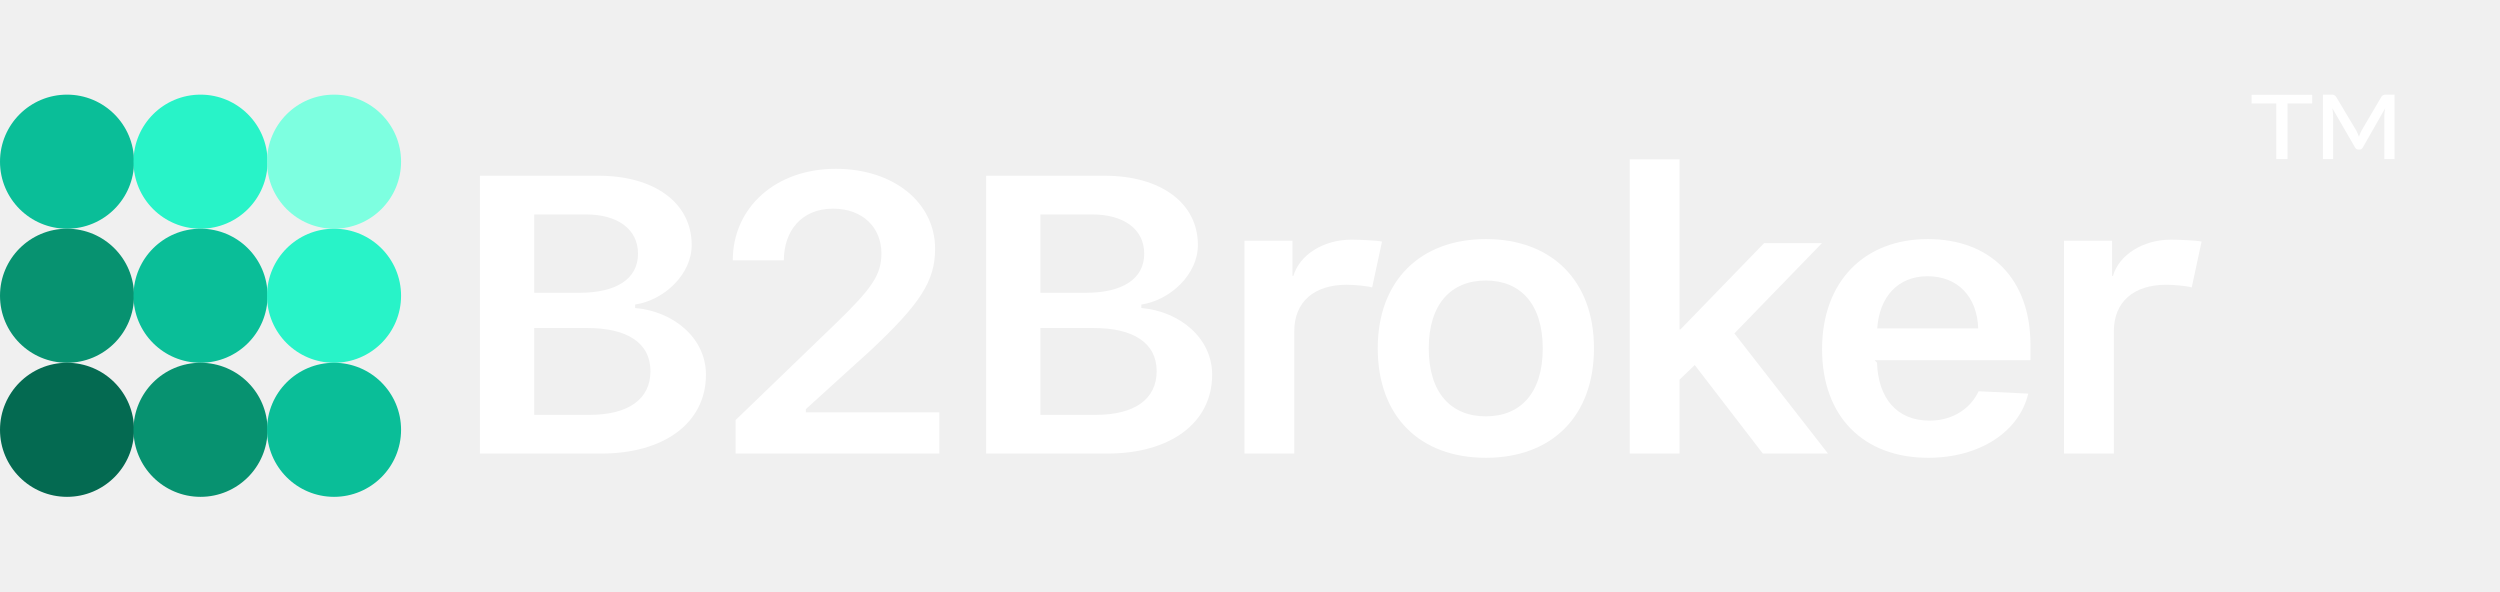
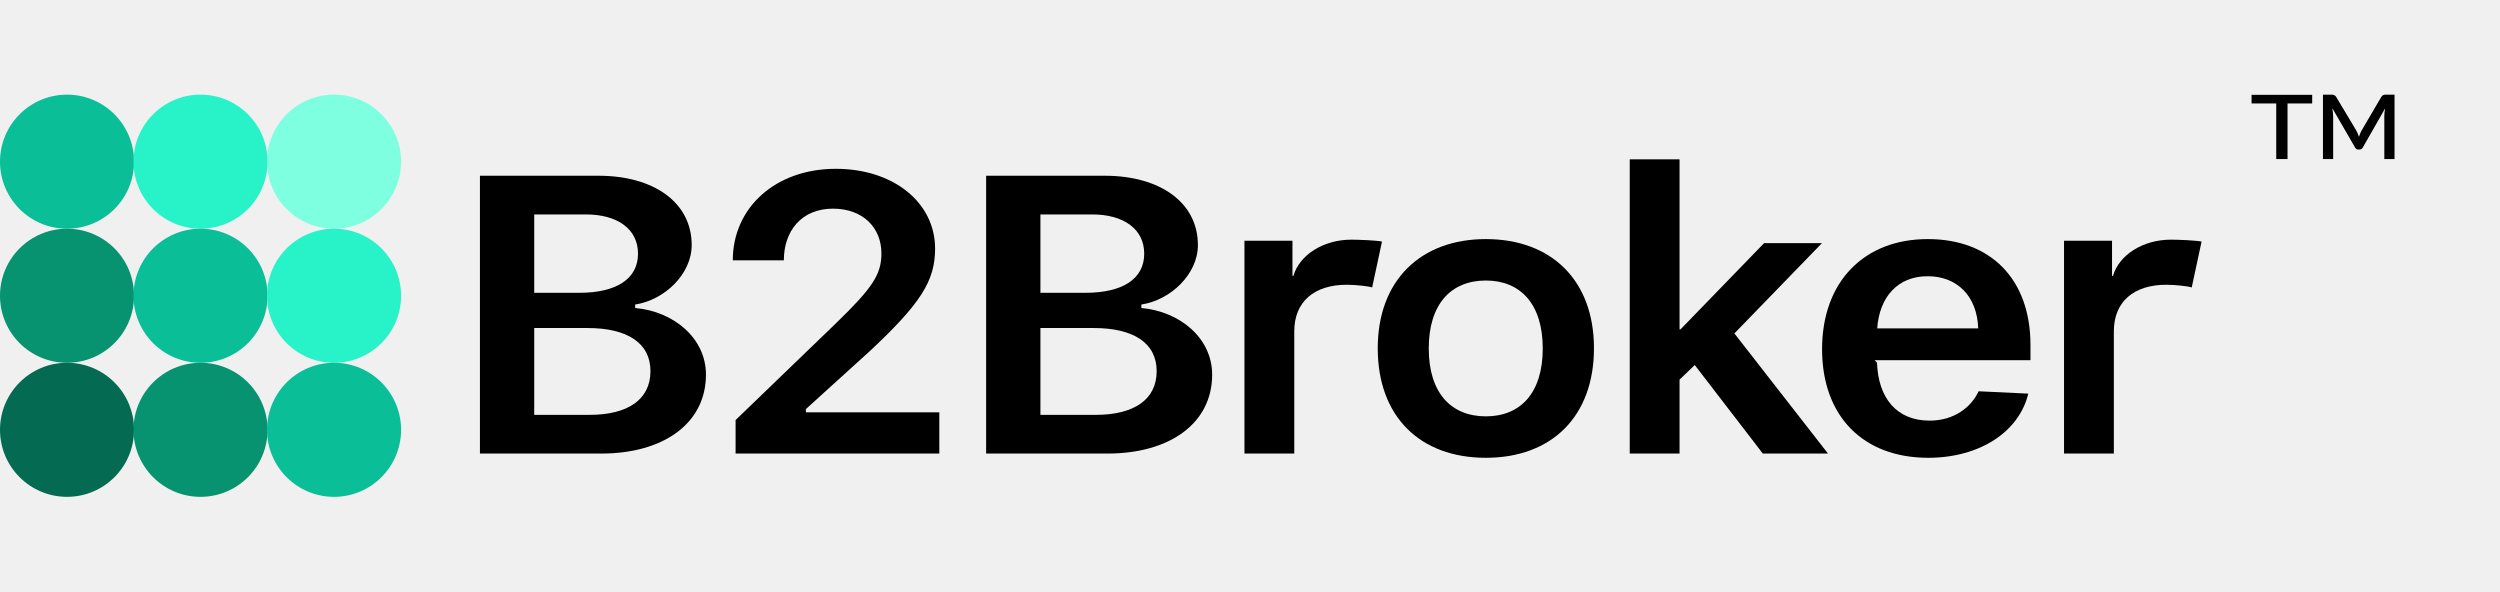
<svg xmlns="http://www.w3.org/2000/svg" viewBox="0 0 634 150" fill="none">
  <ellipse cx="16.999" cy="41" rx="16.999" ry="17" fill="#0ABE98" />
  <ellipse cx="16.999" cy="75" rx="16.999" ry="17" fill="#079270" />
  <ellipse cx="16.999" cy="109" rx="16.999" ry="17" fill="#046A51" />
  <ellipse cx="50.855" cy="41" rx="16.999" ry="17" fill="#28F3C8" />
  <ellipse cx="50.857" cy="75" rx="16.999" ry="17" fill="#0ABE98" />
  <ellipse cx="50.855" cy="109" rx="16.999" ry="17" fill="#079270" />
  <ellipse cx="84.712" cy="41" rx="16.999" ry="17" fill="#7DFFE0" />
  <ellipse cx="84.712" cy="75" rx="16.999" ry="17" fill="#28F3C8" />
  <ellipse cx="84.712" cy="109" rx="16.999" ry="17" fill="#0ABE98" />
-   <path d="M152.515 115.021C168.204 115.021 179.03 107.405 179.03 95.003C179.03 85.824 170.955 78.989 161.073 78.11V77.231C168.459 76.108 175.413 69.566 175.413 62.144C175.413 51.305 165.759 44.567 151.802 44.567H121.711V115.021H152.515ZM135.478 54.381H148.593C156.539 54.381 161.799 58.043 161.799 64.341C161.799 70.786 156.234 74.253 146.912 74.253H135.478V54.381ZM135.478 105.208V83.188H149C159.035 83.188 164.957 86.947 164.957 94.124C164.957 101.35 159.188 105.208 149.51 105.208H135.478Z" fill="white" />
-   <path d="M185.833 66.014H198.785C198.785 58.593 203.254 52.916 211.251 52.916C218.943 52.916 223.527 57.848 223.527 64.244C223.527 69.614 221.286 72.983 212.015 81.967L186.546 106.526V115.021H238.211V104.573H204.374V103.743L220.79 88.851C233.422 76.987 237.141 71.274 237.141 63.072C237.141 51.354 226.583 42.81 211.964 42.81C196.632 42.81 185.833 52.685 185.833 66.014Z" fill="white" />
-   <path d="M280.888 115.021C296.576 115.021 307.402 107.405 307.402 95.003C307.402 85.824 299.327 78.989 289.445 78.11V77.231C296.831 76.108 303.786 69.566 303.786 62.144C303.786 51.305 294.131 44.567 280.174 44.567H250.083V115.021H280.888ZM263.85 54.381H276.965C284.912 54.381 290.172 58.043 290.172 64.341C290.172 70.786 284.606 74.253 275.284 74.253H263.85V54.381ZM263.85 105.208V83.188H277.373C287.408 83.188 293.33 86.947 293.33 94.124C293.33 101.35 287.56 105.208 277.882 105.208H263.85Z" fill="white" />
-   <path d="M315.594 115.021H328.227V84.018C328.227 76.499 333.307 72.215 341.508 72.215C343.647 72.215 347.009 72.557 347.977 72.898L350.476 61.265C349.304 60.972 344.564 60.777 342.731 60.777C335.548 60.777 329.538 64.683 328.009 69.956H327.768V61.057H315.594V115.021Z" fill="white" />
-   <path d="M376.812 116.096C393.469 116.096 404.23 105.647 404.23 88.314C404.23 71.079 393.418 60.631 376.812 60.631C360.257 60.631 349.394 71.128 349.394 88.314C349.394 105.647 360.105 116.096 376.812 116.096ZM376.812 105.585C368 105.585 362.332 99.642 362.332 88.363C362.332 77.085 368 71.141 376.812 71.141C385.574 71.141 391.241 77.085 391.241 88.363C391.241 99.642 385.625 105.585 376.812 105.585Z" fill="white" />
-   <path d="M426.176 83.529H425.934V40.404H413.302V115.021H425.934V96.273L429.792 92.575L447.047 115.021H463.578L439.84 84.555L462.049 61.656H447.379L426.176 83.529Z" fill="white" />
-   <path d="M501.772 99.225C499.938 103.229 495.608 106.672 489.343 106.672C481.04 106.672 476.316 101.009 476.011 91.976L475.386 91.341H514.927V87.484C514.927 70.737 504.777 60.631 488.884 60.631C472.737 60.631 462.078 71.421 462.078 88.558C462.078 105.647 472.584 116.096 488.986 116.096C502.128 116.096 512.075 109.442 514.367 99.824L501.772 99.225ZM488.834 70.054C496.423 70.054 501.415 75.18 501.67 83.285H476.061C476.622 75.278 481.295 70.054 488.834 70.054Z" fill="white" />
-   <path d="M523.438 115.021H536.071V84.018C536.071 76.499 541.151 72.215 549.352 72.215C551.492 72.215 554.853 72.557 555.821 72.898L558.32 61.265C557.148 60.972 552.408 60.777 550.575 60.777C543.392 60.777 537.382 64.683 535.854 69.956H535.612V61.057H523.438V115.021Z" fill="white" />
-   <path d="M586.371 26.235H580.116V40.336H577.255V26.235H571V24.048H586.371V26.235Z" fill="white" />
-   <path d="M607.252 24V40.336H604.664V29.515C604.664 29.215 604.68 28.883 604.712 28.518C604.755 28.143 604.809 27.794 604.873 27.473L599.213 37.393C599.127 37.554 599.015 37.683 598.876 37.779C598.736 37.876 598.575 37.924 598.393 37.924H598.072C597.889 37.924 597.723 37.876 597.573 37.779C597.434 37.683 597.321 37.554 597.236 37.393L591.479 27.441C591.533 27.762 591.581 28.116 591.624 28.502C591.667 28.877 591.688 29.215 591.688 29.515V40.336H589.1V24H591.399C591.603 24 591.801 24.048 591.994 24.145C592.187 24.23 592.353 24.397 592.492 24.643L597.573 33.133C597.82 33.626 598.039 34.145 598.232 34.692C598.415 34.124 598.629 33.604 598.876 33.133L603.86 24.643C603.999 24.386 604.165 24.214 604.358 24.129C604.551 24.043 604.75 24 604.953 24H607.252Z" fill="white" />
+   <path d="M152.515 115.021C168.204 115.021 179.03 107.405 179.03 95.003C179.03 85.824 170.955 78.989 161.073 78.11V77.231C168.459 76.108 175.413 69.566 175.413 62.144C175.413 51.305 165.759 44.567 151.802 44.567H121.711V115.021H152.515ZM135.478 54.381H148.593C156.539 54.381 161.799 58.043 161.799 64.341C161.799 70.786 156.234 74.253 146.912 74.253H135.478V54.381ZM135.478 105.208V83.188H149C159.035 83.188 164.957 86.947 164.957 94.124C164.957 101.35 159.188 105.208 149.51 105.208H135.478Z" fill="black" />
+   <path d="M185.833 66.014H198.785C198.785 58.593 203.254 52.916 211.251 52.916C218.943 52.916 223.527 57.848 223.527 64.244C223.527 69.614 221.286 72.983 212.015 81.967L186.546 106.526V115.021H238.211V104.573H204.374V103.743L220.79 88.851C233.422 76.987 237.141 71.274 237.141 63.072C237.141 51.354 226.583 42.81 211.964 42.81C196.632 42.81 185.833 52.685 185.833 66.014Z" fill="black" />
+   <path d="M280.888 115.021C296.576 115.021 307.402 107.405 307.402 95.003C307.402 85.824 299.327 78.989 289.445 78.11V77.231C296.831 76.108 303.786 69.566 303.786 62.144C303.786 51.305 294.131 44.567 280.174 44.567H250.083V115.021H280.888ZM263.85 54.381H276.965C284.912 54.381 290.172 58.043 290.172 64.341C290.172 70.786 284.606 74.253 275.284 74.253H263.85V54.381ZM263.85 105.208V83.188H277.373C287.408 83.188 293.33 86.947 293.33 94.124C293.33 101.35 287.56 105.208 277.882 105.208H263.85Z" fill="black" />
+   <path d="M315.594 115.021H328.227V84.018C328.227 76.499 333.307 72.215 341.508 72.215C343.647 72.215 347.009 72.557 347.977 72.898L350.476 61.265C349.304 60.972 344.564 60.777 342.731 60.777C335.548 60.777 329.538 64.683 328.009 69.956H327.768V61.057H315.594V115.021Z" fill="black" />
+   <path d="M376.812 116.096C393.469 116.096 404.23 105.647 404.23 88.314C404.23 71.079 393.418 60.631 376.812 60.631C360.257 60.631 349.394 71.128 349.394 88.314C349.394 105.647 360.105 116.096 376.812 116.096ZM376.812 105.585C368 105.585 362.332 99.642 362.332 88.363C362.332 77.085 368 71.141 376.812 71.141C385.574 71.141 391.241 77.085 391.241 88.363C391.241 99.642 385.625 105.585 376.812 105.585Z" fill="black" />
+   <path d="M426.176 83.529H425.934V40.404H413.302V115.021H425.934V96.273L429.792 92.575L447.047 115.021H463.578L439.84 84.555L462.049 61.656H447.379L426.176 83.529Z" fill="black" />
+   <path d="M501.772 99.225C499.938 103.229 495.608 106.672 489.343 106.672C481.04 106.672 476.316 101.009 476.011 91.976L475.386 91.341H514.927V87.484C514.927 70.737 504.777 60.631 488.884 60.631C472.737 60.631 462.078 71.421 462.078 88.558C462.078 105.647 472.584 116.096 488.986 116.096C502.128 116.096 512.075 109.442 514.367 99.824L501.772 99.225ZM488.834 70.054C496.423 70.054 501.415 75.18 501.67 83.285H476.061C476.622 75.278 481.295 70.054 488.834 70.054Z" fill="black" />
+   <path d="M523.438 115.021H536.071V84.018C536.071 76.499 541.151 72.215 549.352 72.215C551.492 72.215 554.853 72.557 555.821 72.898L558.32 61.265C557.148 60.972 552.408 60.777 550.575 60.777C543.392 60.777 537.382 64.683 535.854 69.956H535.612V61.057H523.438V115.021Z" fill="black" />
+   <path d="M586.371 26.235H580.116V40.336H577.255V26.235H571V24.048H586.371V26.235Z" fill="black" />
+   <path d="M607.252 24V40.336H604.664V29.515C604.664 29.215 604.68 28.883 604.712 28.518C604.755 28.143 604.809 27.794 604.873 27.473L599.213 37.393C599.127 37.554 599.015 37.683 598.876 37.779C598.736 37.876 598.575 37.924 598.393 37.924H598.072C597.889 37.924 597.723 37.876 597.573 37.779C597.434 37.683 597.321 37.554 597.236 37.393L591.479 27.441C591.533 27.762 591.581 28.116 591.624 28.502C591.667 28.877 591.688 29.215 591.688 29.515V40.336H589.1V24H591.399C591.603 24 591.801 24.048 591.994 24.145C592.187 24.23 592.353 24.397 592.492 24.643L597.573 33.133C597.82 33.626 598.039 34.145 598.232 34.692C598.415 34.124 598.629 33.604 598.876 33.133L603.86 24.643C603.999 24.386 604.165 24.214 604.358 24.129C604.551 24.043 604.75 24 604.953 24H607.252Z" fill="black" />
</svg>
